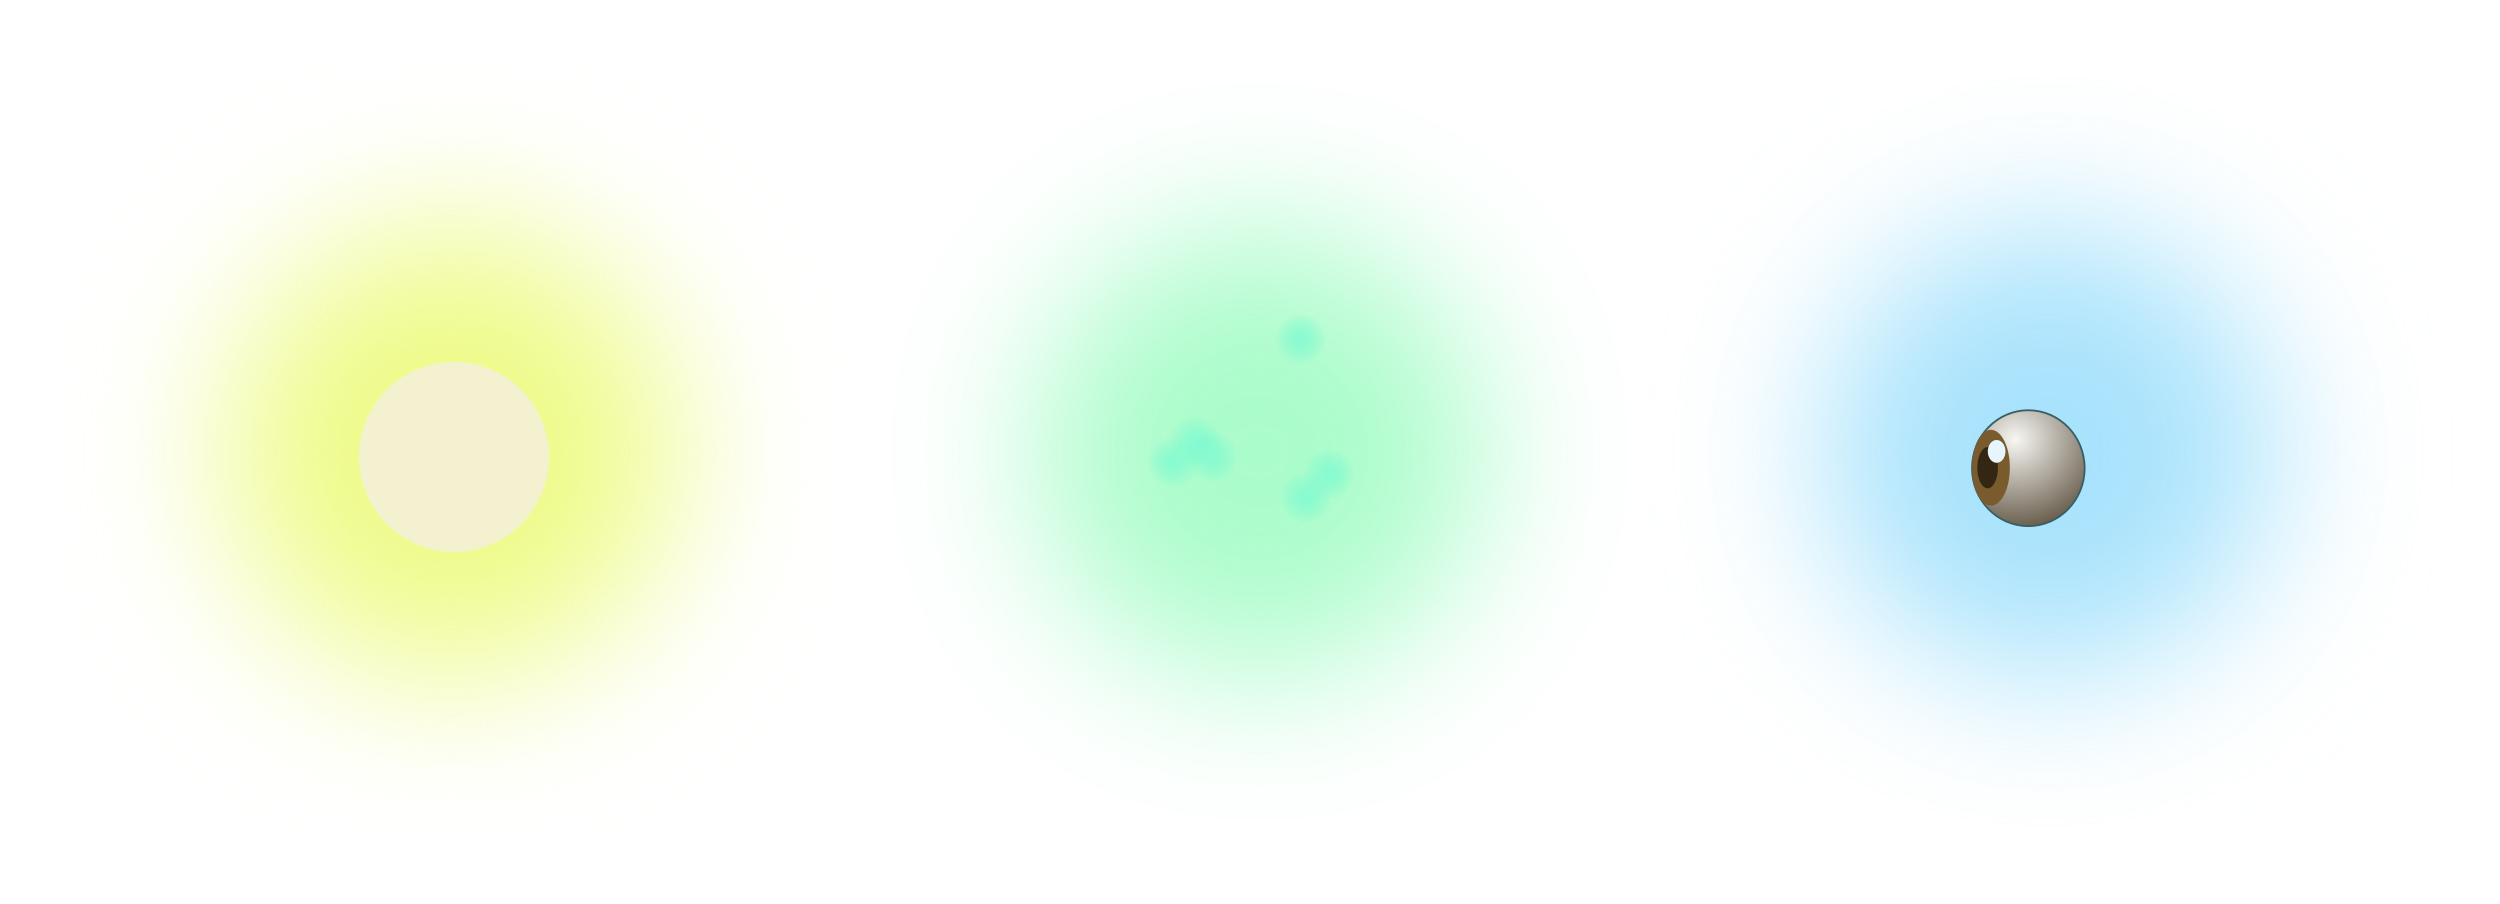
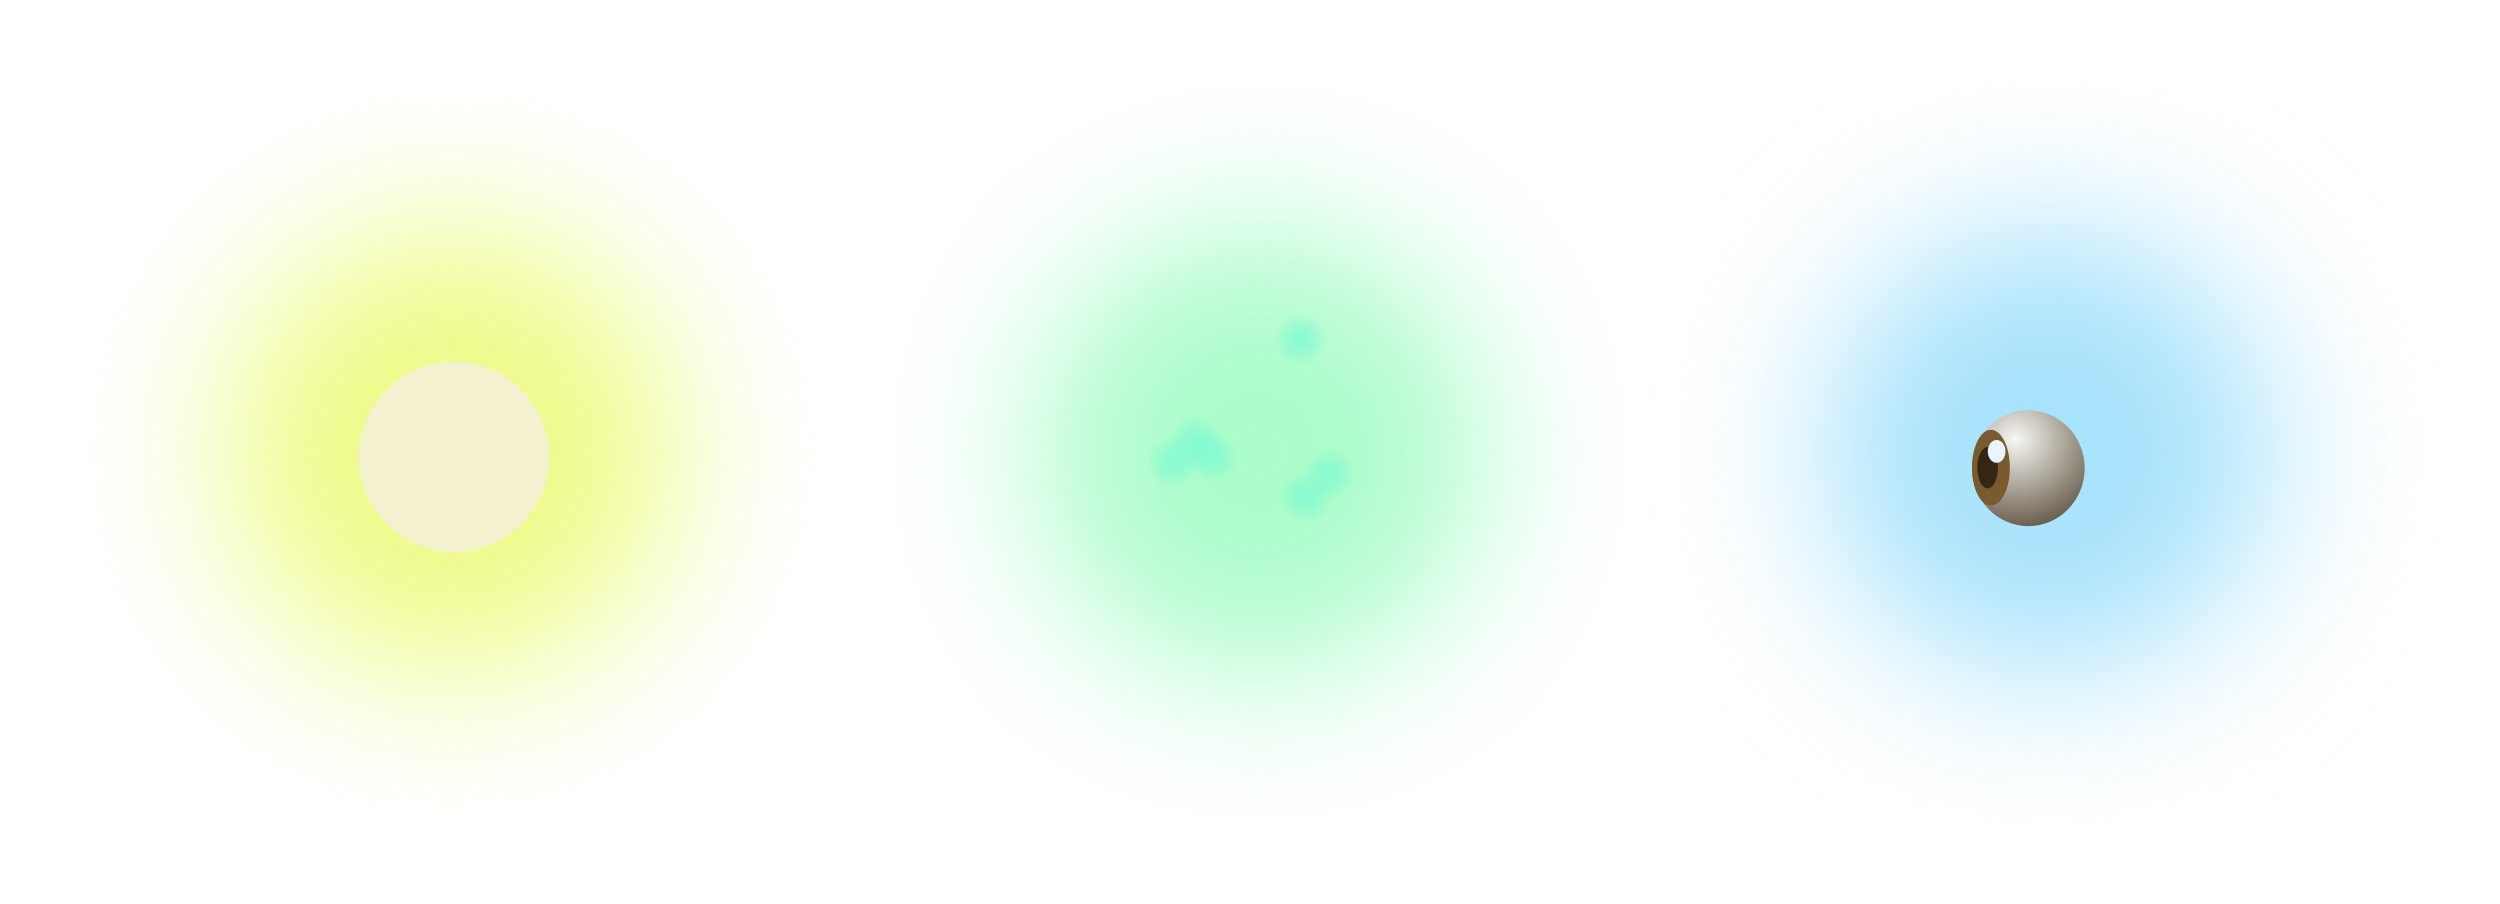
<svg xmlns="http://www.w3.org/2000/svg" xmlns:xlink="http://www.w3.org/1999/xlink" width="56.878mm" height="20.551mm" viewBox="0 0 56.878 20.551" version="1.1" id="svg1919">
  <defs id="defs1916">
    <linearGradient id="linearGradient8062">
      <stop style="stop-color:#f7f7f3;stop-opacity:1" offset="0" id="stop8058" />
      <stop style="stop-color:#554835;stop-opacity:1" offset="1" id="stop8060" />
    </linearGradient>
    <linearGradient id="linearGradient6531">
      <stop style="stop-color:#f7f7f3;stop-opacity:1" offset="0" id="stop6527" />
      <stop style="stop-color:#b09d81;stop-opacity:1" offset="1" id="stop6529" />
    </linearGradient>
    <linearGradient id="linearGradient6184">
      <stop style="stop-color:#88fbd2;stop-opacity:1" offset="0" id="stop6180" />
      <stop style="stop-color:#6ef8ce;stop-opacity:0;" offset="1" id="stop6182" />
    </linearGradient>
    <linearGradient id="linearGradient11644">
      <stop style="stop-color:#ffffff;stop-opacity:1" offset="0" id="stop11640" />
      <stop style="stop-color:#d5cbbc;stop-opacity:1" offset="1" id="stop11642" />
    </linearGradient>
    <linearGradient id="linearGradient8971">
      <stop style="stop-color:#35813b;stop-opacity:1" offset="0" id="stop8967" />
      <stop style="stop-color:#1b441b;stop-opacity:1" offset="1" id="stop8969" />
    </linearGradient>
    <marker style="overflow:visible" id="Arrow1Mend" refX="0" refY="0" orient="auto">
      <path transform="matrix(-0.4,0,0,-0.4,-4,0)" style="fill:context-stroke;fill-rule:evenodd;stroke:context-stroke;stroke-width:1pt" d="M 0,0 5,-5 -12.5,0 5,5 Z" id="path6926" />
    </marker>
    <linearGradient id="linearGradient6579">
      <stop style="stop-color:#6ecaf8;stop-opacity:1;" offset="0" id="stop6575" />
      <stop style="stop-color:#6ecaf8;stop-opacity:0;" offset="1" id="stop6577" />
    </linearGradient>
    <filter style="color-interpolation-filters:sRGB" id="filter6571" x="-0.404" y="-0.404" width="1.809" height="1.809">
      <feGaussianBlur stdDeviation="1.728" id="feGaussianBlur6573" />
    </filter>
    <linearGradient xlink:href="#linearGradient6579" id="linearGradient6581" x1="93.383" y1="100.019" x2="93.383" y2="63.141" gradientUnits="userSpaceOnUse" />
    <radialGradient xlink:href="#linearGradient6579" id="radialGradient8110" cx="105.24" cy="79.818" fx="105.24" fy="79.818" r="0.976" gradientUnits="userSpaceOnUse" gradientTransform="matrix(0.6030273,0,0,0.6030273,38.56063,28.7973)" />
    <radialGradient xlink:href="#linearGradient6579" id="radialGradient8213" gradientUnits="userSpaceOnUse" gradientTransform="matrix(0.6030273,0,0,0.6030273,38.05608,29.25981)" cx="105.24" cy="79.818" fx="105.24" fy="79.818" r="0.976" />
    <radialGradient xlink:href="#linearGradient6579" id="radialGradient8217" gradientUnits="userSpaceOnUse" gradientTransform="matrix(0.6030273,0,0,0.6030273,38.93904,29.13367)" cx="105.24" cy="79.818" fx="105.24" fy="79.818" r="0.976" />
    <radialGradient xlink:href="#linearGradient6579" id="radialGradient8225" gradientUnits="userSpaceOnUse" gradientTransform="matrix(0.6030273,0,0,0.6030273,41.26883,30.01663)" cx="105.24" cy="79.818" fx="105.24" fy="79.818" r="0.976" />
    <linearGradient xlink:href="#linearGradient8971" id="linearGradient8946" gradientUnits="userSpaceOnUse" x1="93.383" y1="100.019" x2="93.383" y2="63.141" gradientTransform="matrix(1,0,0,0.1157899,0,-121.0366)" />
    <filter style="color-interpolation-filters:sRGB" id="filter10713" x="-0.749" y="-0.23" width="2.498" height="1.46">
      <feGaussianBlur stdDeviation="0.674" id="feGaussianBlur10715" />
    </filter>
    <radialGradient xlink:href="#linearGradient6579" id="radialGradient11516" gradientUnits="userSpaceOnUse" gradientTransform="matrix(0.6030273,0,0,0.6030273,40.57859,27.30498)" cx="105.24" cy="79.818" fx="105.24" fy="79.818" r="0.976" />
    <radialGradient xlink:href="#linearGradient6579" id="radialGradient11520" gradientUnits="userSpaceOnUse" gradientTransform="matrix(0.6030273,0,0,0.6030273,41.10776,26.77581)" cx="105.24" cy="79.818" fx="105.24" fy="79.818" r="0.976" />
    <radialGradient xlink:href="#linearGradient11644" id="radialGradient11648" cx="107.048" cy="-101.914" fx="107.048" fy="-101.914" r="3.029" gradientTransform="matrix(1.425518,-0.5377639,0.7487234,1.984734,30.75449,157.9487)" gradientUnits="userSpaceOnUse" />
    <linearGradient xlink:href="#linearGradient6579" id="linearGradient13010" gradientUnits="userSpaceOnUse" x1="93.383" y1="100.019" x2="93.383" y2="63.141" gradientTransform="translate(0,64.4256)" />
    <radialGradient xlink:href="#linearGradient6184" id="radialGradient13384" gradientUnits="userSpaceOnUse" gradientTransform="matrix(0.6030273,0,0,0.6030273,-42.2831,22.18765)" cx="105.24" cy="79.818" fx="105.24" fy="79.818" r="0.976" />
    <radialGradient xlink:href="#linearGradient6184" id="radialGradient13386" gradientUnits="userSpaceOnUse" gradientTransform="matrix(0.6030273,0,0,0.6030273,-42.81226,22.71682)" cx="105.24" cy="79.818" fx="105.24" fy="79.818" r="0.976" />
    <radialGradient xlink:href="#linearGradient8062" id="radialGradient13388" gradientUnits="userSpaceOnUse" gradientTransform="matrix(0.7886969,-0.1222219,0.1316103,0.7527997,-19.55712,-7.1319)" cx="106.882" cy="-101.166" fx="106.882" fy="-101.166" r="3.029" />
    <radialGradient xlink:href="#linearGradient6184" id="radialGradient13392" gradientUnits="userSpaceOnUse" gradientTransform="matrix(0.6030273,0,0,0.6030273,-42.12203,25.42847)" cx="105.24" cy="79.818" fx="105.24" fy="79.818" r="0.976" />
    <radialGradient xlink:href="#linearGradient6184" id="radialGradient13394" gradientUnits="userSpaceOnUse" gradientTransform="matrix(0.6030273,0,0,0.6030273,-44.45182,24.5455)" cx="105.24" cy="79.818" fx="105.24" fy="79.818" r="0.976" />
    <radialGradient xlink:href="#linearGradient6184" id="radialGradient13396" gradientUnits="userSpaceOnUse" gradientTransform="matrix(0.6030273,0,0,0.6030273,-45.33478,24.67164)" cx="105.24" cy="79.818" fx="105.24" fy="79.818" r="0.976" />
    <radialGradient xlink:href="#linearGradient6184" id="radialGradient13398" gradientUnits="userSpaceOnUse" gradientTransform="matrix(0.6030273,0,0,0.6030273,-44.83023,24.20914)" cx="105.24" cy="79.818" fx="105.24" fy="79.818" r="0.976" />
    <radialGradient xlink:href="#linearGradient6184" id="radialGradient1633" gradientUnits="userSpaceOnUse" gradientTransform="matrix(0.6030273,0,0,0.6030273,-7.896497,-103.9098)" cx="105.24" cy="79.818" fx="105.24" fy="79.818" r="0.976" />
    <radialGradient xlink:href="#linearGradient6184" id="radialGradient1635" gradientUnits="userSpaceOnUse" gradientTransform="matrix(0.6030273,0,0,0.6030273,-8.77946,-103.7836)" cx="105.24" cy="79.818" fx="105.24" fy="79.818" r="0.976" />
    <radialGradient xlink:href="#linearGradient6184" id="radialGradient1637" gradientUnits="userSpaceOnUse" gradientTransform="matrix(0.6030273,0,0,0.6030273,-8.27491,-104.2461)" cx="105.24" cy="79.818" fx="105.24" fy="79.818" r="0.976" />
    <radialGradient xlink:href="#linearGradient6184" id="radialGradient1643" gradientUnits="userSpaceOnUse" gradientTransform="matrix(0.6030273,0,0,0.6030273,-124.2983,-6.871051)" cx="105.24" cy="79.818" fx="105.24" fy="79.818" r="0.976" />
    <radialGradient xlink:href="#linearGradient6184" id="radialGradient1645" gradientUnits="userSpaceOnUse" gradientTransform="matrix(0.6030273,0,0,0.6030273,-124.8275,-6.341884)" cx="105.24" cy="79.818" fx="105.24" fy="79.818" r="0.976" />
    <radialGradient xlink:href="#linearGradient6184" id="radialGradient1653" gradientUnits="userSpaceOnUse" gradientTransform="matrix(0.6030273,0,0,0.6030273,-38.49634,29.4725)" cx="105.24" cy="79.818" fx="105.24" fy="79.818" r="0.976" />
    <radialGradient xlink:href="#linearGradient6184" id="radialGradient1659" gradientUnits="userSpaceOnUse" gradientTransform="matrix(0.6030273,0,0,0.6030273,14.92084,-42.80342)" cx="105.24" cy="79.818" fx="105.24" fy="79.818" r="0.976" />
    <radialGradient xlink:href="#linearGradient6184" id="radialGradient1661" gradientUnits="userSpaceOnUse" gradientTransform="matrix(0.6030273,0,0,0.6030273,14.39167,-42.27425)" cx="105.24" cy="79.818" fx="105.24" fy="79.818" r="0.976" />
    <radialGradient xlink:href="#linearGradient6184" id="radialGradient6186" cx="30.168" cy="93.913" fx="30.168" fy="93.913" r="0.589" gradientUnits="userSpaceOnUse" gradientTransform="translate(-12.52291,-24.25697)" />
    <radialGradient xlink:href="#linearGradient6531" id="radialGradient6872" gradientUnits="userSpaceOnUse" gradientTransform="matrix(1.474861,-0.2285547,0.2461109,1.407734,-81.54775,71.25076)" cx="106.882" cy="-101.166" fx="106.882" fy="-101.166" r="3.029" />
    <radialGradient xlink:href="#linearGradient6184" id="radialGradient7773" gradientUnits="userSpaceOnUse" gradientTransform="matrix(0.6030273,0,0,0.6030273,-42.81226,22.71682)" cx="105.24" cy="79.818" fx="105.24" fy="79.818" r="0.976" />
    <radialGradient xlink:href="#linearGradient6184" id="radialGradient7775" gradientUnits="userSpaceOnUse" gradientTransform="matrix(0.6030273,0,0,0.6030273,-42.2831,22.18765)" cx="105.24" cy="79.818" fx="105.24" fy="79.818" r="0.976" />
    <radialGradient xlink:href="#linearGradient6184" id="radialGradient7779" gradientUnits="userSpaceOnUse" gradientTransform="matrix(0.6030273,0,0,0.6030273,-28.30383,45.93963)" cx="105.24" cy="79.818" fx="105.24" fy="79.818" r="0.976" />
  </defs>
  <g id="layer1" transform="translate(-5.571202,-86.3522)">
    <circle style="opacity:0.734;mix-blend-mode:normal;fill:#88d8fb;fill-opacity:1;stroke:none;stroke-width:0.5;filter:url(#filter6571)" id="circle3615" cx="52.173" cy="96.628" r="5.127" />
    <circle style="opacity:0.705;mix-blend-mode:normal;fill:#88fbb5;fill-opacity:1;stroke:none;stroke-width:0.5;filter:url(#filter6571)" id="circle2165" cx="34.225" cy="96.628" r="5.127" />
    <rect style="opacity:0.499;fill:url(#linearGradient6581);fill-opacity:1;stroke:none;stroke-width:0.558;stroke-opacity:1" id="rect3906" width="33.92" height="52.202" x="77.212" y="61.691" />
    <circle style="fill:#e8dec4;fill-opacity:1;stroke:#dbcca3;stroke-width:0.5;stroke-opacity:1" id="circle4144" cx="137.653" cy="98.211" r="15.382" />
    <path style="fill:#fcfaf7;fill-opacity:1;stroke:#dbcca3;stroke-width:0.5;stroke-opacity:1" id="circle4437" d="m 123.905,105.111 a 15.382,15.382 0 0 1 0.477,-14.677 l 13.272,7.777 z" />
    <ellipse style="fill:#795b2e;fill-opacity:1;stroke:none;stroke-width:1.036;stroke-opacity:1" id="path5293" cx="124.914" cy="97.916" rx="2.65" ry="5.966" />
    <ellipse style="fill:#332613;fill-opacity:1;stroke:none;stroke-width:0.565;stroke-opacity:1" id="ellipse5411" cx="124.457" cy="97.916" rx="1.445" ry="3.254" />
    <ellipse style="fill:#e7f6fe;fill-opacity:1;stroke:none;stroke-width:0.389;stroke-opacity:1" id="ellipse7188" cx="125.712" cy="95.348" rx="1.236" ry="1.802" />
    <circle style="mix-blend-mode:normal;fill:#fcd9ae;fill-opacity:1;stroke:none;stroke-width:0.5;filter:url(#filter6571)" id="path6357" cx="83.726" cy="77.663" r="5.127" />
    <g id="path6783">
      <path style="color:#000000;fill:#59a1c9;-inkscape-stroke:none" d="m 89.455,78.312 v 0.234 h 8.867 V 78.312 Z" id="path10902" />
      <g id="g10890">
        <g id="path10892">
          <path style="color:#000000;fill:#59a1c9;fill-rule:evenodd;stroke-width:0.094pt;-inkscape-stroke:none" d="m 97.387,78.429 -0.468,0.468 1.638,-0.468 -1.638,-0.468 z" id="path10896" />
          <path style="color:#000000;fill:#59a1c9;fill-rule:evenodd;-inkscape-stroke:none" d="m 96.705,77.834 0.596,0.596 -0.596,0.594 2.08,-0.594 z m 0.43,0.254 1.195,0.342 -1.195,0.34 0.342,-0.34 -0.045,-0.045 z" id="path10898" />
        </g>
      </g>
    </g>
    <g id="path7265">
      <path style="color:#000000;fill:#59c96d;-inkscape-stroke:none" d="m 89.455,77.072 v 0.234 h 9.766 v -0.234 z" id="path10920" />
      <g id="g10908">
        <g id="path10910">
          <path style="color:#000000;fill:#59c96d;fill-rule:evenodd;stroke-width:0.094pt;-inkscape-stroke:none" d="m 98.284,77.19 -0.468,0.468 1.638,-0.468 -1.638,-0.468 z" id="path10914" />
          <path style="color:#000000;fill:#59c96d;fill-rule:evenodd;-inkscape-stroke:none" d="m 97.602,76.596 0.594,0.594 -0.594,0.594 2.08,-0.594 z m 0.43,0.252 1.195,0.342 -1.195,0.342 0.342,-0.342 -0.045,-0.045 z" id="path10916" />
        </g>
      </g>
    </g>
    <g id="path7267">
      <path style="color:#000000;fill:#c96259;-inkscape-stroke:none" d="m 89.455,75.816 v 0.232 h 7.293 v -0.232 z" id="path10938" />
      <g id="g10926">
        <g id="path10928">
          <path style="color:#000000;fill:#c96259;fill-rule:evenodd;stroke-width:0.094pt;-inkscape-stroke:none" d="m 95.812,75.933 -0.468,0.468 1.638,-0.468 -1.638,-0.468 z" id="path10932" />
          <path style="color:#000000;fill:#c96259;fill-rule:evenodd;-inkscape-stroke:none" d="m 95.131,75.338 0.594,0.596 -0.594,0.594 2.078,-0.594 z m 0.428,0.254 1.197,0.342 -1.195,0.34 0.34,-0.34 -0.045,-0.045 z" id="path10934" />
        </g>
      </g>
    </g>
    <g id="path7542">
      <path style="color:#000000;fill:#b859c9;-inkscape-stroke:none" d="m 89.455,79.561 v 0.234 h 6.377 v -0.234 z" id="path10956" />
      <g id="g10944">
        <g id="path10946">
          <path style="color:#000000;fill:#b859c9;fill-rule:evenodd;stroke-width:0.094pt;-inkscape-stroke:none" d="m 94.896,79.677 -0.468,0.468 1.638,-0.468 -1.638,-0.468 z" id="path10950" />
          <path style="color:#000000;fill:#b859c9;fill-rule:evenodd;-inkscape-stroke:none" d="m 94.215,79.084 0.594,0.594 -0.594,0.594 2.078,-0.594 z m 0.43,0.252 1.195,0.34 -1.195,0.342 0.34,-0.34 -0.043,-0.045 z" id="path10952" />
        </g>
      </g>
    </g>
    <circle style="fill:url(#radialGradient8110);fill-opacity:1;stroke:none;stroke-width:0.16;stroke-miterlimit:4;stroke-dasharray:none;stroke-opacity:1" id="path7996" cx="102.023" cy="76.93" r="0.589" />
    <circle style="fill:url(#radialGradient8213);fill-opacity:1;stroke:none;stroke-width:0.16;stroke-miterlimit:4;stroke-dasharray:none;stroke-opacity:1" id="circle8211" cx="101.518" cy="77.392" r="0.589" />
    <circle style="fill:url(#radialGradient8217);fill-opacity:1;stroke:none;stroke-width:0.16;stroke-miterlimit:4;stroke-dasharray:none;stroke-opacity:1" id="circle8215" cx="102.401" cy="77.266" r="0.589" />
    <circle style="fill:url(#radialGradient8225);fill-opacity:1;stroke:none;stroke-width:0.16;stroke-miterlimit:4;stroke-dasharray:none;stroke-opacity:1" id="circle8223" cx="104.731" cy="78.149" r="0.589" />
    <circle style="opacity:1;fill:#f4f1d0;fill-opacity:1;stroke:none;stroke-width:0.265;stroke-miterlimit:4;stroke-dasharray:none;stroke-opacity:1" id="path8259" cx="83.781" cy="77.783" r="2.161" />
    <g id="g8762" transform="rotate(90,97.59217,87.7693)">
      <g id="path8750">
        <path style="color:#000000;fill:#59a1c9;-inkscape-stroke:none" d="M 90.123,83.078 V 83.312 h 8.326 v -0.234 z" id="path10974" />
        <g id="g10962">
          <g id="path10964">
            <path style="color:#000000;fill:#59a1c9;fill-rule:evenodd;stroke-width:0.094pt;-inkscape-stroke:none" d="m 97.514,83.195 -0.468,0.468 1.638,-0.468 -1.638,-0.468 z" id="path10968" />
            <path style="color:#000000;fill:#59a1c9;fill-rule:evenodd;-inkscape-stroke:none" d="m 96.832,82.602 0.592,0.594 -0.592,0.594 2.078,-0.594 z m 0.428,0.252 1.195,0.342 -1.195,0.342 0.342,-0.342 -0.043,-0.045 z" id="path10970" />
          </g>
        </g>
      </g>
      <g id="path8752">
        <path style="color:#000000;fill:#59c96d;-inkscape-stroke:none" d="m 90.123,81.838 v 0.234 h 5.18 v -0.234 z" id="path10992" />
        <g id="g10980">
          <g id="path10982">
            <path style="color:#000000;fill:#59c96d;fill-rule:evenodd;stroke-width:0.094pt;-inkscape-stroke:none" d="m 94.368,81.956 -0.468,0.468 1.638,-0.468 -1.638,-0.468 z" id="path10986" />
            <path style="color:#000000;fill:#59c96d;fill-rule:evenodd;-inkscape-stroke:none" d="m 93.686,81.361 0.594,0.594 -0.594,0.594 2.078,-0.594 z m 0.428,0.252 1.197,0.342 -1.197,0.342 0.342,-0.342 -0.043,-0.043 z" id="path10988" />
          </g>
        </g>
      </g>
      <g id="path8754">
        <path style="color:#000000;fill:#c96259;-inkscape-stroke:none" d="m 90.123,80.582 v 0.234 h 3.893 v -0.234 z" id="path11010" />
        <g id="g10998">
          <g id="path11000">
            <path style="color:#000000;fill:#c96259;fill-rule:evenodd;stroke-width:0.094pt;-inkscape-stroke:none" d="m 93.079,80.699 -0.468,0.468 1.638,-0.468 -1.638,-0.468 z" id="path11004" />
            <path style="color:#000000;fill:#c96259;fill-rule:evenodd;-inkscape-stroke:none" d="m 92.396,80.105 0.594,0.594 -0.594,0.594 2.08,-0.594 z m 0.428,0.252 1.197,0.342 -1.197,0.342 0.344,-0.342 -0.045,-0.045 z" id="path11006" />
          </g>
        </g>
      </g>
      <g id="path8756">
        <path style="color:#000000;fill:#b859c9;-inkscape-stroke:none" d="m 90.123,84.326 v 0.234 h 10.125 v -0.234 z" id="path11028" />
        <g id="g11016">
          <g id="path11018">
            <path style="color:#000000;fill:#b859c9;fill-rule:evenodd;stroke-width:0.094pt;-inkscape-stroke:none" d="m 99.312,84.443 -0.468,0.468 1.638,-0.468 -1.638,-0.468 z" id="path11022" />
            <path style="color:#000000;fill:#b859c9;fill-rule:evenodd;-inkscape-stroke:none" d="m 98.629,83.85 0.594,0.594 -0.594,0.594 2.08,-0.594 z m 0.43,0.252 1.195,0.342 -1.195,0.342 0.342,-0.342 -0.045,-0.045 z" id="path11024" />
          </g>
        </g>
      </g>
    </g>
    <rect style="fill:url(#linearGradient8946);fill-opacity:1;stroke:none;stroke-width:0.19;stroke-opacity:1" id="rect8944" width="33.92" height="6.044" x="77.212" y="-113.893" transform="scale(1,-1)" />
    <g id="g9482" transform="matrix(0,-1,-1,0,201.0084,192.2231)">
      <g id="path9470">
        <path style="color:#000000;fill:#59a1c9;-inkscape-stroke:none" d="m 88.676,99.172 v 0.234 h 8.867 v -0.234 z" id="path11046" />
        <g id="g11034">
          <g id="path11036">
            <path style="color:#000000;fill:#59a1c9;fill-rule:evenodd;stroke-width:0.094pt;-inkscape-stroke:none" d="m 96.608,99.289 -0.468,0.468 1.638,-0.468 -1.638,-0.468 z" id="path11040" />
            <path style="color:#000000;fill:#59a1c9;fill-rule:evenodd;-inkscape-stroke:none" d="m 95.926,98.695 0.594,0.594 -0.594,0.594 2.078,-0.594 z m 0.428,0.252 1.195,0.342 -1.195,0.342 0.342,-0.342 -0.043,-0.045 z" id="path11042" />
          </g>
        </g>
      </g>
      <g id="path9472">
        <path style="color:#000000;fill:#59c96d;-inkscape-stroke:none" d="m 88.676,97.934 v 0.232 h 9.766 v -0.232 z" id="path11064" />
        <g id="g11052">
          <g id="path11054">
            <path style="color:#000000;fill:#59c96d;fill-rule:evenodd;stroke-width:0.094pt;-inkscape-stroke:none" d="m 97.505,98.05 -0.468,0.468 1.638,-0.468 -1.638,-0.468 z" id="path11058" />
            <path style="color:#000000;fill:#59c96d;fill-rule:evenodd;-inkscape-stroke:none" d="m 96.822,97.455 0.596,0.596 -0.596,0.594 2.08,-0.596 z m 0.43,0.254 1.197,0.342 -1.197,0.34 0.342,-0.342 -0.045,-0.043 z" id="path11060" />
          </g>
        </g>
      </g>
      <g id="path9474">
        <path style="color:#000000;fill:#c96259;-inkscape-stroke:none" d="m 88.676,96.676 v 0.234 h 7.293 v -0.234 z" id="path11082" />
        <g id="g11070">
          <g id="path11072">
            <path style="color:#000000;fill:#c96259;fill-rule:evenodd;stroke-width:0.094pt;-inkscape-stroke:none" d="m 95.033,96.793 -0.468,0.468 1.638,-0.468 -1.638,-0.468 z" id="path11076" />
            <path style="color:#000000;fill:#c96259;fill-rule:evenodd;-inkscape-stroke:none" d="m 94.352,96.199 0.592,0.594 -0.592,0.594 2.078,-0.594 z m 0.428,0.252 1.195,0.342 -1.195,0.342 0.342,-0.342 -0.045,-0.045 z" id="path11078" />
          </g>
        </g>
      </g>
      <g id="path9476">
        <path style="color:#000000;fill:#b859c9;-inkscape-stroke:none" d="m 88.676,100.42 v 0.234 h 6.377 v -0.234 z" id="path11100" />
        <g id="g11088">
          <g id="path11090">
            <path style="color:#000000;fill:#b859c9;fill-rule:evenodd;stroke-width:0.094pt;-inkscape-stroke:none" d="m 94.117,100.537 -0.468,0.468 1.638,-0.468 -1.638,-0.468 z" id="path11094" />
            <path style="color:#000000;fill:#b859c9;fill-rule:evenodd;-inkscape-stroke:none" d="m 93.436,99.943 0.592,0.594 -0.592,0.594 2.078,-0.594 z m 0.428,0.252 1.195,0.342 -1.195,0.342 0.342,-0.342 -0.045,-0.045 z" id="path11096" />
          </g>
        </g>
      </g>
    </g>
    <ellipse style="mix-blend-mode:normal;fill:#133014;fill-opacity:1;stroke:none;stroke-width:0.063;stroke-opacity:1;filter:url(#filter10713)" id="ellipse9974" cx="-111.781" cy="-102.334" transform="matrix(0,-0.9001925,-1.263863,0,-24.98071,10.51566)" rx="1.081" ry="3.515" />
    <ellipse style="fill:url(#radialGradient11648);fill-opacity:1;stroke:#dbcca3;stroke-width:0.1;stroke-opacity:1" id="path9694" cx="107.64" cy="-102.334" transform="rotate(90)" rx="2.979" ry="3.152" />
    <ellipse style="fill:#795b2e;fill-opacity:1;stroke:none;stroke-width:0.392;stroke-opacity:1" id="ellipse9696" cx="105.845" cy="-102.396" rx="1.003" ry="2.258" transform="rotate(90)" />
    <ellipse style="fill:#332613;fill-opacity:1;stroke:none;stroke-width:0.214;stroke-opacity:1" id="ellipse9698" cx="105.672" cy="-102.396" rx="0.547" ry="1.232" transform="rotate(90)" />
    <ellipse style="fill:#e7f6fe;fill-opacity:1;stroke:none;stroke-width:0.147;stroke-opacity:1" id="ellipse9700" cx="106.147" cy="-103.368" rx="0.468" ry="0.682" transform="rotate(90)" />
    <circle style="fill:url(#radialGradient11516);fill-opacity:1;stroke:none;stroke-width:0.16;stroke-miterlimit:4;stroke-dasharray:none;stroke-opacity:1" id="circle11514" cx="104.041" cy="75.437" r="0.589" />
    <circle style="fill:url(#radialGradient11520);fill-opacity:1;stroke:none;stroke-width:0.16;stroke-miterlimit:4;stroke-dasharray:none;stroke-opacity:1" id="circle11518" cx="104.57" cy="74.908" r="0.589" />
    <rect style="fill:url(#linearGradient13010);fill-opacity:1;stroke:none;stroke-width:0.558;stroke-opacity:1" id="rect13008" width="33.92" height="52.202" x="77.212" y="126.117" />
    <circle style="mix-blend-mode:normal;fill:#eefb88;fill-opacity:1;stroke:none;stroke-width:0.5;filter:url(#filter6571)" id="circle13208" cx="15.847" cy="96.628" r="5.127" />
    <circle style="opacity:1;fill:#f4f1d0;fill-opacity:1;stroke:none;stroke-width:0.265;stroke-miterlimit:4;stroke-dasharray:none;stroke-opacity:1" id="circle13266" cx="15.901" cy="96.748" r="2.161" />
    <g id="g13316" transform="rotate(90,69.28396,49.351)">
      <g id="g13278">
        <path style="color:#000000;fill:#59a1c9;-inkscape-stroke:none" d="M 90.123,83.078 V 83.312 h 8.326 v -0.234 z" id="path13268" />
        <g id="g13276">
          <g id="g13274">
            <path style="color:#000000;fill:#59a1c9;fill-rule:evenodd;stroke-width:0.094pt;-inkscape-stroke:none" d="m 97.514,83.195 -0.468,0.468 1.638,-0.468 -1.638,-0.468 z" id="path13270" />
            <path style="color:#000000;fill:#59a1c9;fill-rule:evenodd;-inkscape-stroke:none" d="m 96.832,82.602 0.592,0.594 -0.592,0.594 2.078,-0.594 z m 0.428,0.252 1.195,0.342 -1.195,0.342 0.342,-0.342 -0.043,-0.045 z" id="path13272" />
          </g>
        </g>
      </g>
      <g id="g13290">
        <path style="color:#000000;fill:#59c96d;-inkscape-stroke:none" d="m 90.123,81.838 v 0.234 h 5.18 v -0.234 z" id="path13280" />
        <g id="g13288">
          <g id="g13286">
            <path style="color:#000000;fill:#59c96d;fill-rule:evenodd;stroke-width:0.094pt;-inkscape-stroke:none" d="m 94.368,81.956 -0.468,0.468 1.638,-0.468 -1.638,-0.468 z" id="path13282" />
            <path style="color:#000000;fill:#59c96d;fill-rule:evenodd;-inkscape-stroke:none" d="m 93.686,81.361 0.594,0.594 -0.594,0.594 2.078,-0.594 z m 0.428,0.252 1.197,0.342 -1.197,0.342 0.342,-0.342 -0.043,-0.043 z" id="path13284" />
          </g>
        </g>
      </g>
      <g id="g13302">
        <path style="color:#000000;fill:#c96259;-inkscape-stroke:none" d="m 90.123,80.582 v 0.234 h 3.893 v -0.234 z" id="path13292" />
        <g id="g13300">
          <g id="g13298">
            <path style="color:#000000;fill:#c96259;fill-rule:evenodd;stroke-width:0.094pt;-inkscape-stroke:none" d="m 93.079,80.699 -0.468,0.468 1.638,-0.468 -1.638,-0.468 z" id="path13294" />
            <path style="color:#000000;fill:#c96259;fill-rule:evenodd;-inkscape-stroke:none" d="m 92.396,80.105 0.594,0.594 -0.594,0.594 2.08,-0.594 z m 0.428,0.252 1.197,0.342 -1.197,0.342 0.344,-0.342 -0.045,-0.045 z" id="path13296" />
          </g>
        </g>
      </g>
      <g id="g13314">
        <path style="color:#000000;fill:#b859c9;-inkscape-stroke:none" d="m 90.123,84.326 v 0.234 h 10.125 v -0.234 z" id="path13304" />
        <g id="g13312">
          <g id="g13310">
            <path style="color:#000000;fill:#b859c9;fill-rule:evenodd;stroke-width:0.094pt;-inkscape-stroke:none" d="m 99.312,84.443 -0.468,0.468 1.638,-0.468 -1.638,-0.468 z" id="path13306" />
            <path style="color:#000000;fill:#b859c9;fill-rule:evenodd;-inkscape-stroke:none" d="m 98.629,83.85 0.594,0.594 -0.594,0.594 2.08,-0.594 z m 0.43,0.252 1.195,0.342 -1.195,0.342 0.342,-0.342 -0.045,-0.045 z" id="path13308" />
          </g>
        </g>
      </g>
    </g>
    <g id="g1408" transform="translate(0,24.84861)">
      <g id="g13220" transform="translate(-69.467,18.96511)">
        <path style="color:#000000;fill:#59a1c9;-inkscape-stroke:none" d="m 89.455,78.312 v 0.234 h 8.867 V 78.312 Z" id="path13210" />
        <g id="g13218">
          <g id="g13216">
            <path style="color:#000000;fill:#59a1c9;fill-rule:evenodd;stroke-width:0.094pt;-inkscape-stroke:none" d="m 97.387,78.429 -0.468,0.468 1.638,-0.468 -1.638,-0.468 z" id="path13212" />
            <path style="color:#000000;fill:#59a1c9;fill-rule:evenodd;-inkscape-stroke:none" d="m 96.705,77.834 0.596,0.596 -0.596,0.594 2.08,-0.594 z m 0.43,0.254 1.195,0.342 -1.195,0.34 0.342,-0.34 -0.045,-0.045 z" id="path13214" />
          </g>
        </g>
      </g>
      <g id="g13232" transform="translate(-69.467,18.96511)">
        <path style="color:#000000;fill:#59c96d;-inkscape-stroke:none" d="m 89.455,77.072 v 0.234 h 9.766 v -0.234 z" id="path13222" />
        <g id="g13230">
          <g id="g13228">
            <path style="color:#000000;fill:#59c96d;fill-rule:evenodd;stroke-width:0.094pt;-inkscape-stroke:none" d="m 98.284,77.19 -0.468,0.468 1.638,-0.468 -1.638,-0.468 z" id="path13224" />
            <path style="color:#000000;fill:#59c96d;fill-rule:evenodd;-inkscape-stroke:none" d="m 97.602,76.596 0.594,0.594 -0.594,0.594 2.08,-0.594 z m 0.43,0.252 1.195,0.342 -1.195,0.342 0.342,-0.342 -0.045,-0.045 z" id="path13226" />
          </g>
        </g>
      </g>
      <g id="g13244" transform="translate(-69.99617,18.96511)">
        <path style="color:#000000;fill:#c96259;-inkscape-stroke:none" d="m 89.455,75.816 v 0.232 h 7.293 v -0.232 z" id="path13234" />
        <g id="g13242">
          <g id="g13240">
            <path style="color:#000000;fill:#c96259;fill-rule:evenodd;stroke-width:0.094pt;-inkscape-stroke:none" d="m 95.812,75.933 -0.468,0.468 1.638,-0.468 -1.638,-0.468 z" id="path13236" />
            <path style="color:#000000;fill:#c96259;fill-rule:evenodd;-inkscape-stroke:none" d="m 95.131,75.338 0.594,0.596 -0.594,0.594 2.078,-0.594 z m 0.428,0.254 1.197,0.342 -1.195,0.34 0.34,-0.34 -0.045,-0.045 z" id="path13238" />
          </g>
        </g>
      </g>
      <g id="g13256" transform="translate(-69.99617,18.96511)">
        <path style="color:#000000;fill:#b859c9;-inkscape-stroke:none" d="m 89.455,79.561 v 0.234 h 6.377 v -0.234 z" id="path13246" />
        <g id="g13254">
          <g id="g13252">
            <path style="color:#000000;fill:#b859c9;fill-rule:evenodd;stroke-width:0.094pt;-inkscape-stroke:none" d="m 94.896,79.677 -0.468,0.468 1.638,-0.468 -1.638,-0.468 z" id="path13248" />
            <path style="color:#000000;fill:#b859c9;fill-rule:evenodd;-inkscape-stroke:none" d="m 94.215,79.084 0.594,0.594 -0.594,0.594 2.078,-0.594 z m 0.43,0.252 1.195,0.34 -1.195,0.342 0.34,-0.34 -0.043,-0.045 z" id="path13250" />
          </g>
        </g>
      </g>
      <g id="g13330" transform="matrix(-1,0,0,1,133.7394,-1.864369)">
        <path style="color:#000000;fill:#59a1c9;-inkscape-stroke:none" d="m 88.676,99.172 v 0.234 h 8.867 v -0.234 z" id="path13320" />
        <g id="g13328">
          <g id="g13326">
            <path style="color:#000000;fill:#59a1c9;fill-rule:evenodd;stroke-width:0.094pt;-inkscape-stroke:none" d="m 96.608,99.289 -0.468,0.468 1.638,-0.468 -1.638,-0.468 z" id="path13322" />
            <path style="color:#000000;fill:#59a1c9;fill-rule:evenodd;-inkscape-stroke:none" d="m 95.926,98.695 0.594,0.594 -0.594,0.594 2.078,-0.594 z m 0.428,0.252 1.195,0.342 -1.195,0.342 0.342,-0.342 -0.043,-0.045 z" id="path13324" />
          </g>
        </g>
      </g>
      <g id="g13342" transform="matrix(-1,0,0,1,133.7394,-1.864369)">
        <path style="color:#000000;fill:#59c96d;-inkscape-stroke:none" d="m 88.676,97.934 v 0.232 h 9.766 v -0.232 z" id="path13332" />
        <g id="g13340">
          <g id="g13338">
            <path style="color:#000000;fill:#59c96d;fill-rule:evenodd;stroke-width:0.094pt;-inkscape-stroke:none" d="m 97.505,98.05 -0.468,0.468 1.638,-0.468 -1.638,-0.468 z" id="path13334" />
            <path style="color:#000000;fill:#59c96d;fill-rule:evenodd;-inkscape-stroke:none" d="m 96.822,97.455 0.596,0.596 -0.596,0.594 2.08,-0.596 z m 0.43,0.254 1.197,0.342 -1.197,0.34 0.342,-0.342 -0.045,-0.043 z" id="path13336" />
          </g>
        </g>
      </g>
      <g id="g13354" transform="matrix(-1,0,0,1,134.2685,-1.864369)">
        <path style="color:#000000;fill:#c96259;-inkscape-stroke:none" d="m 88.676,96.676 v 0.234 h 7.293 v -0.234 z" id="path13344" />
        <g id="g13352">
          <g id="g13350">
            <path style="color:#000000;fill:#c96259;fill-rule:evenodd;stroke-width:0.094pt;-inkscape-stroke:none" d="m 95.033,96.793 -0.468,0.468 1.638,-0.468 -1.638,-0.468 z" id="path13346" />
            <path style="color:#000000;fill:#c96259;fill-rule:evenodd;-inkscape-stroke:none" d="m 94.352,96.199 0.592,0.594 -0.592,0.594 2.078,-0.594 z m 0.428,0.252 1.195,0.342 -1.195,0.342 0.342,-0.342 -0.045,-0.045 z" id="path13348" />
          </g>
        </g>
      </g>
      <g id="g13366" transform="matrix(-1,0,0,1,134.2685,-1.864369)">
        <path style="color:#000000;fill:#b859c9;-inkscape-stroke:none" d="m 88.676,100.42 v 0.234 h 6.377 v -0.234 z" id="path13356" />
        <g id="g13364">
          <g id="g13362">
            <path style="color:#000000;fill:#b859c9;fill-rule:evenodd;stroke-width:0.094pt;-inkscape-stroke:none" d="m 94.117,100.537 -0.468,0.468 1.638,-0.468 -1.638,-0.468 z" id="path13358" />
            <path style="color:#000000;fill:#b859c9;fill-rule:evenodd;-inkscape-stroke:none" d="m 93.436,99.943 0.592,0.594 -0.592,0.594 2.078,-0.594 z m 0.428,0.252 1.195,0.342 -1.195,0.342 0.342,-0.342 -0.045,-0.045 z" id="path13360" />
          </g>
        </g>
      </g>
    </g>
-     <ellipse style="fill:url(#radialGradient13388);fill-opacity:1;stroke:#395f64;stroke-width:0.042;stroke-opacity:1" id="ellipse13372" cx="51.718" cy="-97.004" rx="1.281" ry="1.318" transform="scale(1,-1)" />
+     <ellipse style="fill:url(#radialGradient13388);fill-opacity:1;stroke:none;stroke-width:0.042;stroke-opacity:1" id="ellipse13372" cx="51.718" cy="-97.004" rx="1.281" ry="1.318" transform="scale(1,-1)" />
    <ellipse style="fill:#795b2e;fill-opacity:1;stroke:none;stroke-width:0.159;stroke-opacity:1" id="ellipse13374" cx="50.867" cy="96.993" rx="0.431" ry="0.862" />
    <ellipse style="fill:#332613;fill-opacity:1;stroke:none;stroke-width:0.087;stroke-opacity:1" id="ellipse13376" cx="50.792" cy="96.993" rx="0.235" ry="0.47" />
    <ellipse style="fill:#e7f6fe;fill-opacity:1;stroke:none;stroke-width:0.06;stroke-opacity:1" id="ellipse13378" cx="50.997" cy="96.622" rx="0.201" ry="0.26" />
    <g id="g7763" transform="translate(14.13674,24.05976)">
      <circle style="fill:url(#radialGradient13398);fill-opacity:1;stroke:none;stroke-width:0.16;stroke-miterlimit:4;stroke-dasharray:none;stroke-opacity:1" id="circle13258" cx="18.632" cy="72.341" r="0.589" />
      <circle style="fill:url(#radialGradient13396);fill-opacity:1;stroke:none;stroke-width:0.16;stroke-miterlimit:4;stroke-dasharray:none;stroke-opacity:1" id="circle13260" cx="18.128" cy="72.804" r="0.589" />
      <circle style="fill:url(#radialGradient13394);fill-opacity:1;stroke:none;stroke-width:0.16;stroke-miterlimit:4;stroke-dasharray:none;stroke-opacity:1" id="circle13262" cx="19.011" cy="72.678" r="0.589" />
    </g>
    <circle style="fill:url(#radialGradient13392);fill-opacity:1;stroke:none;stroke-width:0.16;stroke-miterlimit:4;stroke-dasharray:none;stroke-opacity:1" id="circle13264" cx="21.34" cy="73.561" r="0.589" />
    <circle style="fill:url(#radialGradient13386);fill-opacity:1;stroke:none;stroke-width:0.16;stroke-miterlimit:4;stroke-dasharray:none;stroke-opacity:1" id="circle13380" cx="20.65" cy="70.849" r="0.589" />
    <circle style="fill:url(#radialGradient13384);fill-opacity:1;stroke:none;stroke-width:0.16;stroke-miterlimit:4;stroke-dasharray:none;stroke-opacity:1" id="circle13382" cx="21.179" cy="70.32" r="0.589" />
    <circle style="fill:url(#radialGradient1637);fill-opacity:1;stroke:none;stroke-width:0.16;stroke-miterlimit:4;stroke-dasharray:none;stroke-opacity:1" id="circle1627" cx="55.187" cy="-56.114" r="0.589" transform="rotate(117.5822)" />
    <circle style="fill:url(#radialGradient1635);fill-opacity:1;stroke:none;stroke-width:0.16;stroke-miterlimit:4;stroke-dasharray:none;stroke-opacity:1" id="circle1629" cx="54.683" cy="-55.651" r="0.589" transform="rotate(117.5822)" />
    <circle style="fill:url(#radialGradient1633);fill-opacity:1;stroke:none;stroke-width:0.16;stroke-miterlimit:4;stroke-dasharray:none;stroke-opacity:1" id="circle1631" cx="55.566" cy="-55.777" r="0.589" transform="rotate(117.5822)" />
    <circle style="fill:url(#radialGradient1645);fill-opacity:1;stroke:none;stroke-width:0.16;stroke-miterlimit:4;stroke-dasharray:none;stroke-opacity:1" id="circle1639" cx="-61.365" cy="41.79" r="0.589" transform="rotate(-76.00475)" />
    <circle style="fill:url(#radialGradient1643);fill-opacity:1;stroke:none;stroke-width:0.16;stroke-miterlimit:4;stroke-dasharray:none;stroke-opacity:1" id="circle1641" cx="-60.836" cy="41.261" r="0.589" transform="rotate(-76.00475)" />
    <circle style="fill:url(#radialGradient6186);fill-opacity:1;stroke:none;stroke-width:0.16;stroke-miterlimit:4;stroke-dasharray:none;stroke-opacity:1" id="circle1647" cx="17.645" cy="69.656" r="0.589" />
    <circle style="fill:url(#radialGradient1653);fill-opacity:1;stroke:none;stroke-width:0.16;stroke-miterlimit:4;stroke-dasharray:none;stroke-opacity:1" id="circle1651" cx="24.966" cy="77.605" r="0.589" />
    <circle style="fill:url(#radialGradient1661);fill-opacity:1;stroke:none;stroke-width:0.16;stroke-miterlimit:4;stroke-dasharray:none;stroke-opacity:1" id="circle1655" cx="77.854" cy="5.858" r="0.589" transform="rotate(71.99798)" />
    <circle style="fill:url(#radialGradient1659);fill-opacity:1;stroke:none;stroke-width:0.16;stroke-miterlimit:4;stroke-dasharray:none;stroke-opacity:1" id="circle1657" cx="78.383" cy="5.329" r="0.589" transform="rotate(71.99798)" />
    <g id="g6870" transform="translate(0,15.75778)">
      <ellipse style="fill:url(#radialGradient6872);fill-opacity:1;stroke:#dbcca3;stroke-width:0.079;stroke-opacity:1" id="ellipse6862" cx="51.736" cy="-96.81" rx="2.396" ry="2.465" transform="scale(1,-1)" />
      <ellipse style="fill:#795b2e;fill-opacity:1;stroke:none;stroke-width:0.297;stroke-opacity:1" id="ellipse6864" cx="50.145" cy="96.789" rx="0.807" ry="1.612" />
      <ellipse style="fill:#332613;fill-opacity:1;stroke:none;stroke-width:0.162;stroke-opacity:1" id="ellipse6866" cx="50.006" cy="96.789" rx="0.44" ry="0.879" />
      <ellipse style="fill:#e7f6fe;fill-opacity:1;stroke:none;stroke-width:0.111;stroke-opacity:1" id="ellipse6868" cx="50.388" cy="96.095" rx="0.376" ry="0.487" />
    </g>
    <g id="g7771" transform="translate(14.62977,26.82072)">
      <circle style="fill:url(#radialGradient7773);fill-opacity:1;stroke:none;stroke-width:0.16;stroke-miterlimit:4;stroke-dasharray:none;stroke-opacity:1" id="circle7765" cx="20.65" cy="70.849" r="0.589" />
      <circle style="fill:url(#radialGradient7775);fill-opacity:1;stroke:none;stroke-width:0.16;stroke-miterlimit:4;stroke-dasharray:none;stroke-opacity:1" id="circle7767" cx="21.179" cy="70.32" r="0.589" />
    </g>
    <circle style="fill:url(#radialGradient7779);fill-opacity:1;stroke:none;stroke-width:0.16;stroke-miterlimit:4;stroke-dasharray:none;stroke-opacity:1" id="circle7777" cx="35.159" cy="94.072" r="0.589" />
  </g>
</svg>
